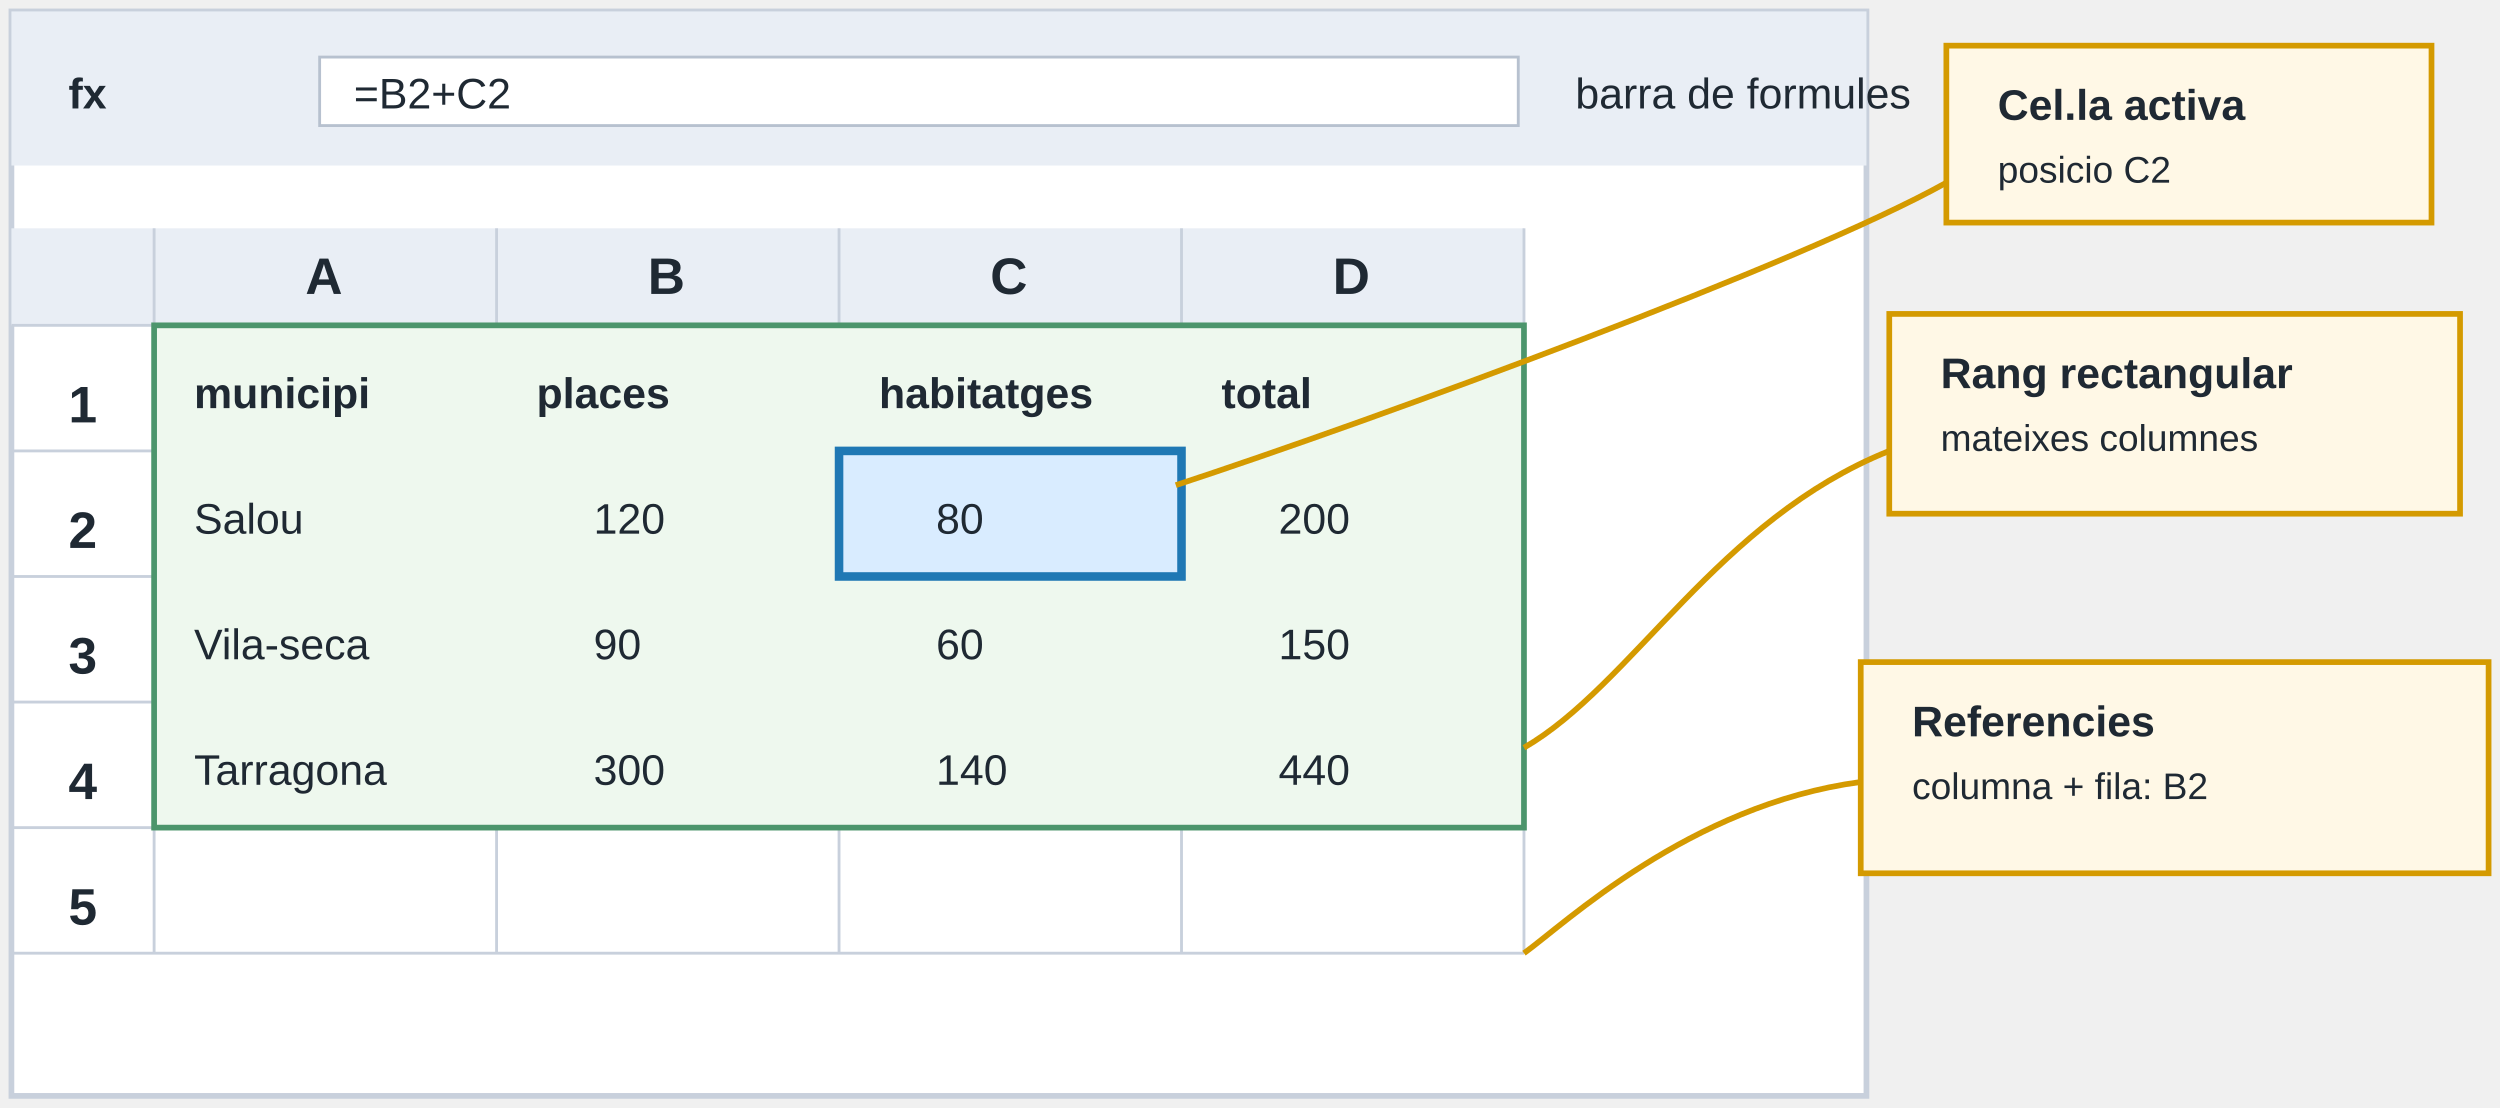
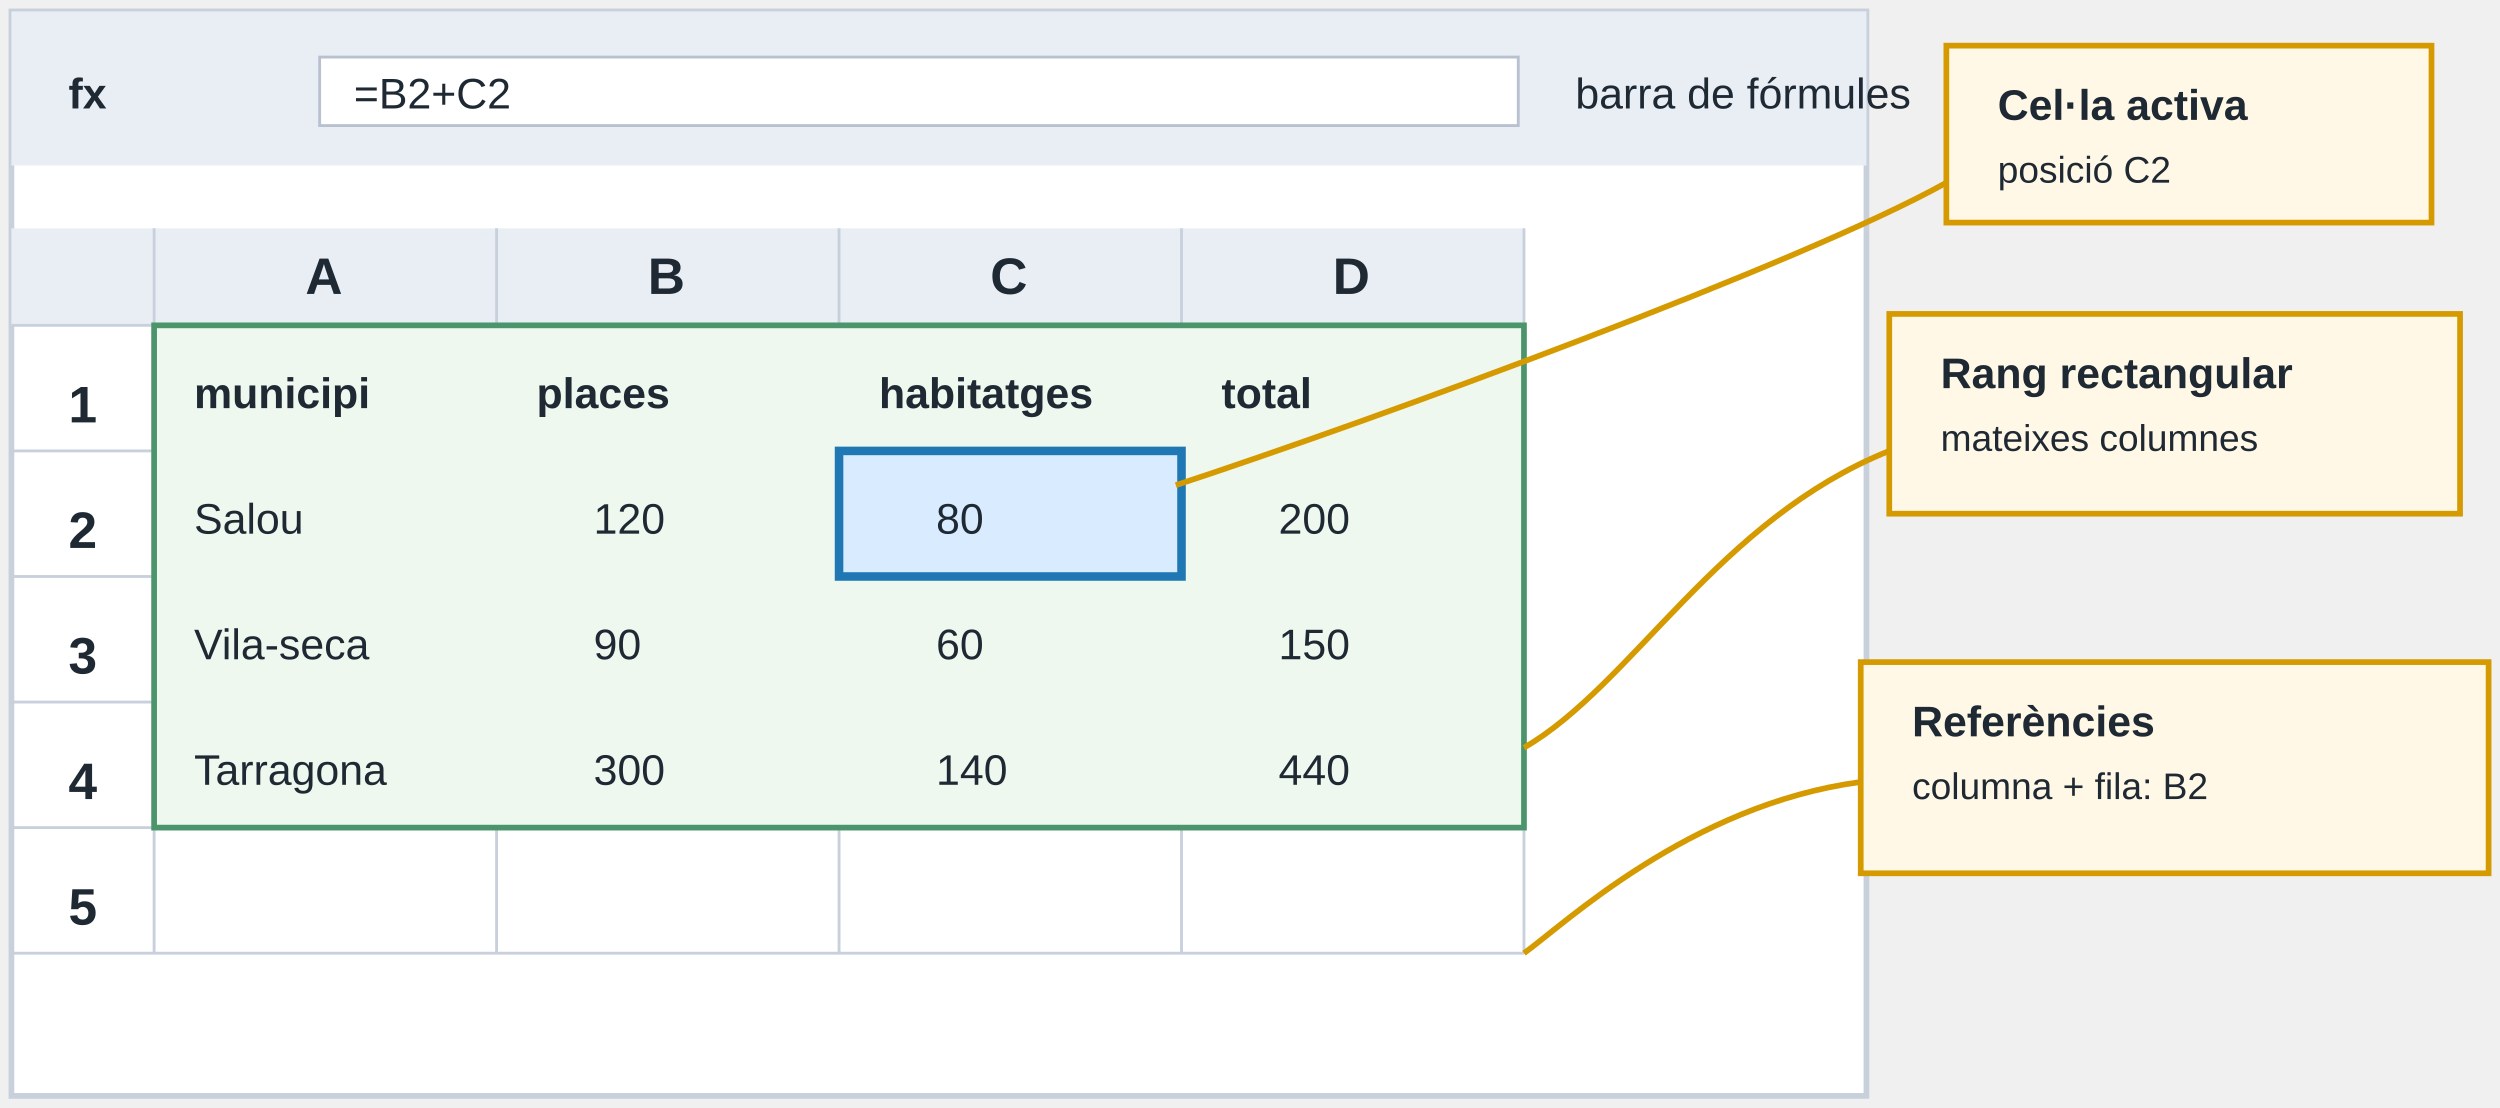
<svg xmlns="http://www.w3.org/2000/svg" width="876" height="388" viewBox="58 68 876 388" role="img" aria-labelledby="title desc">
  <defs>
    <style>
      .panel{fill:#fff;stroke:#c8d0dc;stroke-width:2}.header{fill:#e9eef5}.active{fill:#d9ecff;stroke:#1f78b4;stroke-width:3}.range{fill:#eef8ee;stroke:#4c956c;stroke-width:2}.text{font-family:Arial, sans-serif;fill:#1f2933;font-size:18px}.small{font-size:15px}.tiny{font-size:13px}.label{font-weight:700}.callout{fill:#fff8e6;stroke:#d49a00;stroke-width:2}.line{stroke:#d49a00;stroke-width:2;fill:none}.grid{stroke:#c8d0dc;stroke-width:1}
    </style>
  </defs>
  <rect class="panel" x="62" y="72" width="650" height="380" />
  <rect class="header" x="62" y="72" width="650" height="54" />
  <rect fill="#ffffff" stroke="#b7c1cf" x="170" y="88" width="420" height="24" />
  <text class="text small" x="182" y="106">=B2+C2</text>
  <text class="text small label" x="82" y="106">fx</text>
-   <text class="text small" x="610" y="106">barra de formules</text>
+   <text class="text small" x="610" y="106">barra de fórmules</text>
  <rect class="header" x="112" y="148" width="120" height="34" />
  <rect class="header" x="232" y="148" width="120" height="34" />
  <rect class="header" x="352" y="148" width="120" height="34" />
  <rect class="header" x="472" y="148" width="120" height="34" />
  <rect class="header" x="62" y="148" width="50" height="34" />
  <text class="text label" x="165" y="171">A</text>
  <text class="text label" x="285" y="171">B</text>
  <text class="text label" x="405" y="171">C</text>
  <text class="text label" x="525" y="171">D</text>
  <text class="text label" x="82" y="216">1</text>
  <text class="text label" x="82" y="260">2</text>
  <text class="text label" x="82" y="304">3</text>
  <text class="text label" x="82" y="348">4</text>
  <text class="text label" x="82" y="392">5</text>
  <g>
    <line class="grid" x1="62" y1="182" x2="592" y2="182" />
    <line class="grid" x1="62" y1="226" x2="592" y2="226" />
    <line class="grid" x1="62" y1="270" x2="592" y2="270" />
    <line class="grid" x1="62" y1="314" x2="592" y2="314" />
    <line class="grid" x1="62" y1="358" x2="592" y2="358" />
    <line class="grid" x1="62" y1="402" x2="592" y2="402" />
    <line class="grid" x1="112" y1="148" x2="112" y2="402" />
    <line class="grid" x1="232" y1="148" x2="232" y2="402" />
    <line class="grid" x1="352" y1="148" x2="352" y2="402" />
    <line class="grid" x1="472" y1="148" x2="472" y2="402" />
    <line class="grid" x1="592" y1="148" x2="592" y2="402" />
  </g>
  <rect class="range" x="112" y="182" width="480" height="176" />
  <rect class="active" x="352" y="226" width="120" height="44" />
  <text class="text small label" x="126" y="211">municipi</text>
  <text class="text small label" x="246" y="211">places</text>
  <text class="text small label" x="366" y="211">habitatges</text>
  <text class="text small label" x="486" y="211">total</text>
  <text class="text small" x="126" y="255">Salou</text>
  <text class="text small" x="266" y="255">120</text>
  <text class="text small" x="386" y="255">80</text>
  <text class="text small" x="506" y="255">200</text>
  <text class="text small" x="126" y="299">Vila-seca</text>
  <text class="text small" x="266" y="299">90</text>
  <text class="text small" x="386" y="299">60</text>
  <text class="text small" x="506" y="299">150</text>
  <text class="text small" x="126" y="343">Tarragona</text>
  <text class="text small" x="266" y="343">300</text>
  <text class="text small" x="386" y="343">140</text>
  <text class="text small" x="506" y="343">440</text>
  <rect class="callout" x="740" y="84" width="170" height="62" />
-   <text class="text small label" x="758" y="110">Cel.la activa</text>
-   <text class="text tiny" x="758" y="132">posicio C2</text>
+   <text class="text small label" x="758" y="110">Cel·la activa</text>
+   <text class="text tiny" x="758" y="132">posició C2</text>
  <path class="line" d="M740 132 C690 160 540 215 470 238" />
  <rect class="callout" x="720" y="178" width="200" height="70" />
  <text class="text small label" x="738" y="204">Rang rectangular</text>
  <text class="text tiny" x="738" y="226">mateixes columnes</text>
  <path class="line" d="M720 226 C660 250 630 308 592 330" />
  <rect class="callout" x="710" y="300" width="220" height="74" />
-   <text class="text small label" x="728" y="326">Referencies</text>
+   <text class="text small label" x="728" y="326">Referències</text>
  <text class="text tiny" x="728" y="348">columna + fila: B2</text>
  <path class="line" d="M710 342 C650 350 606 392 592 402" />
</svg>
